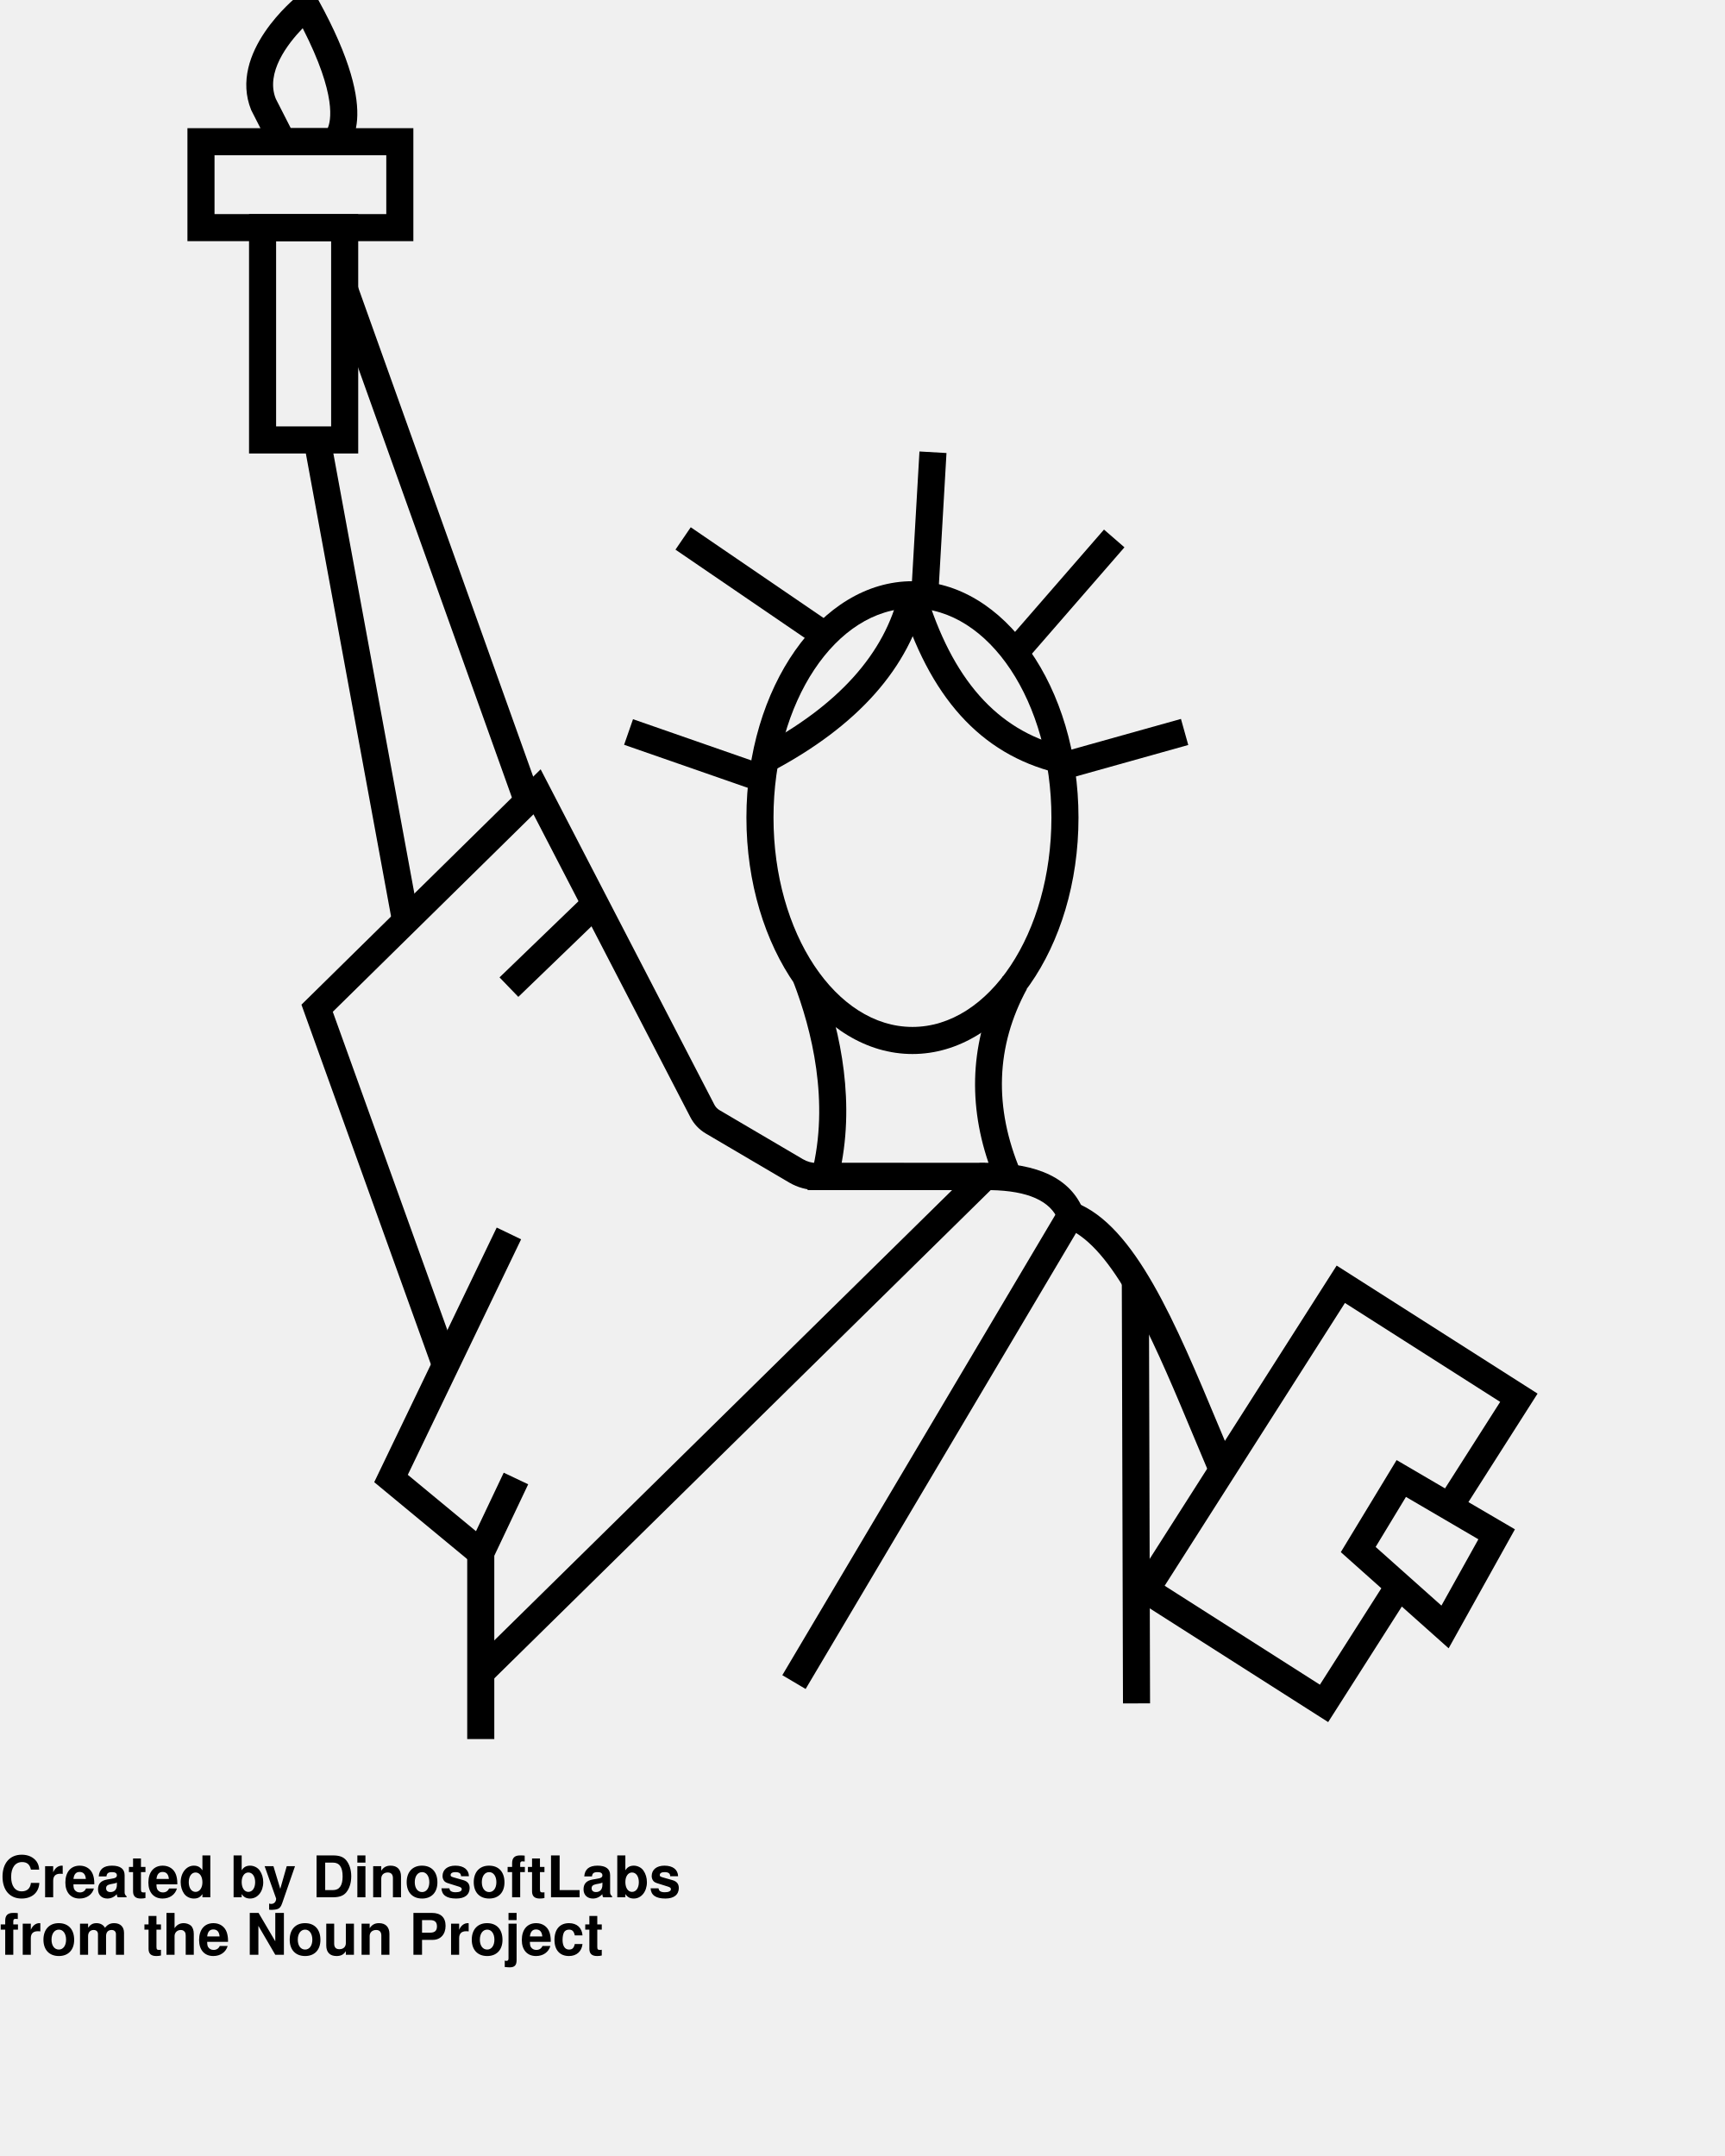
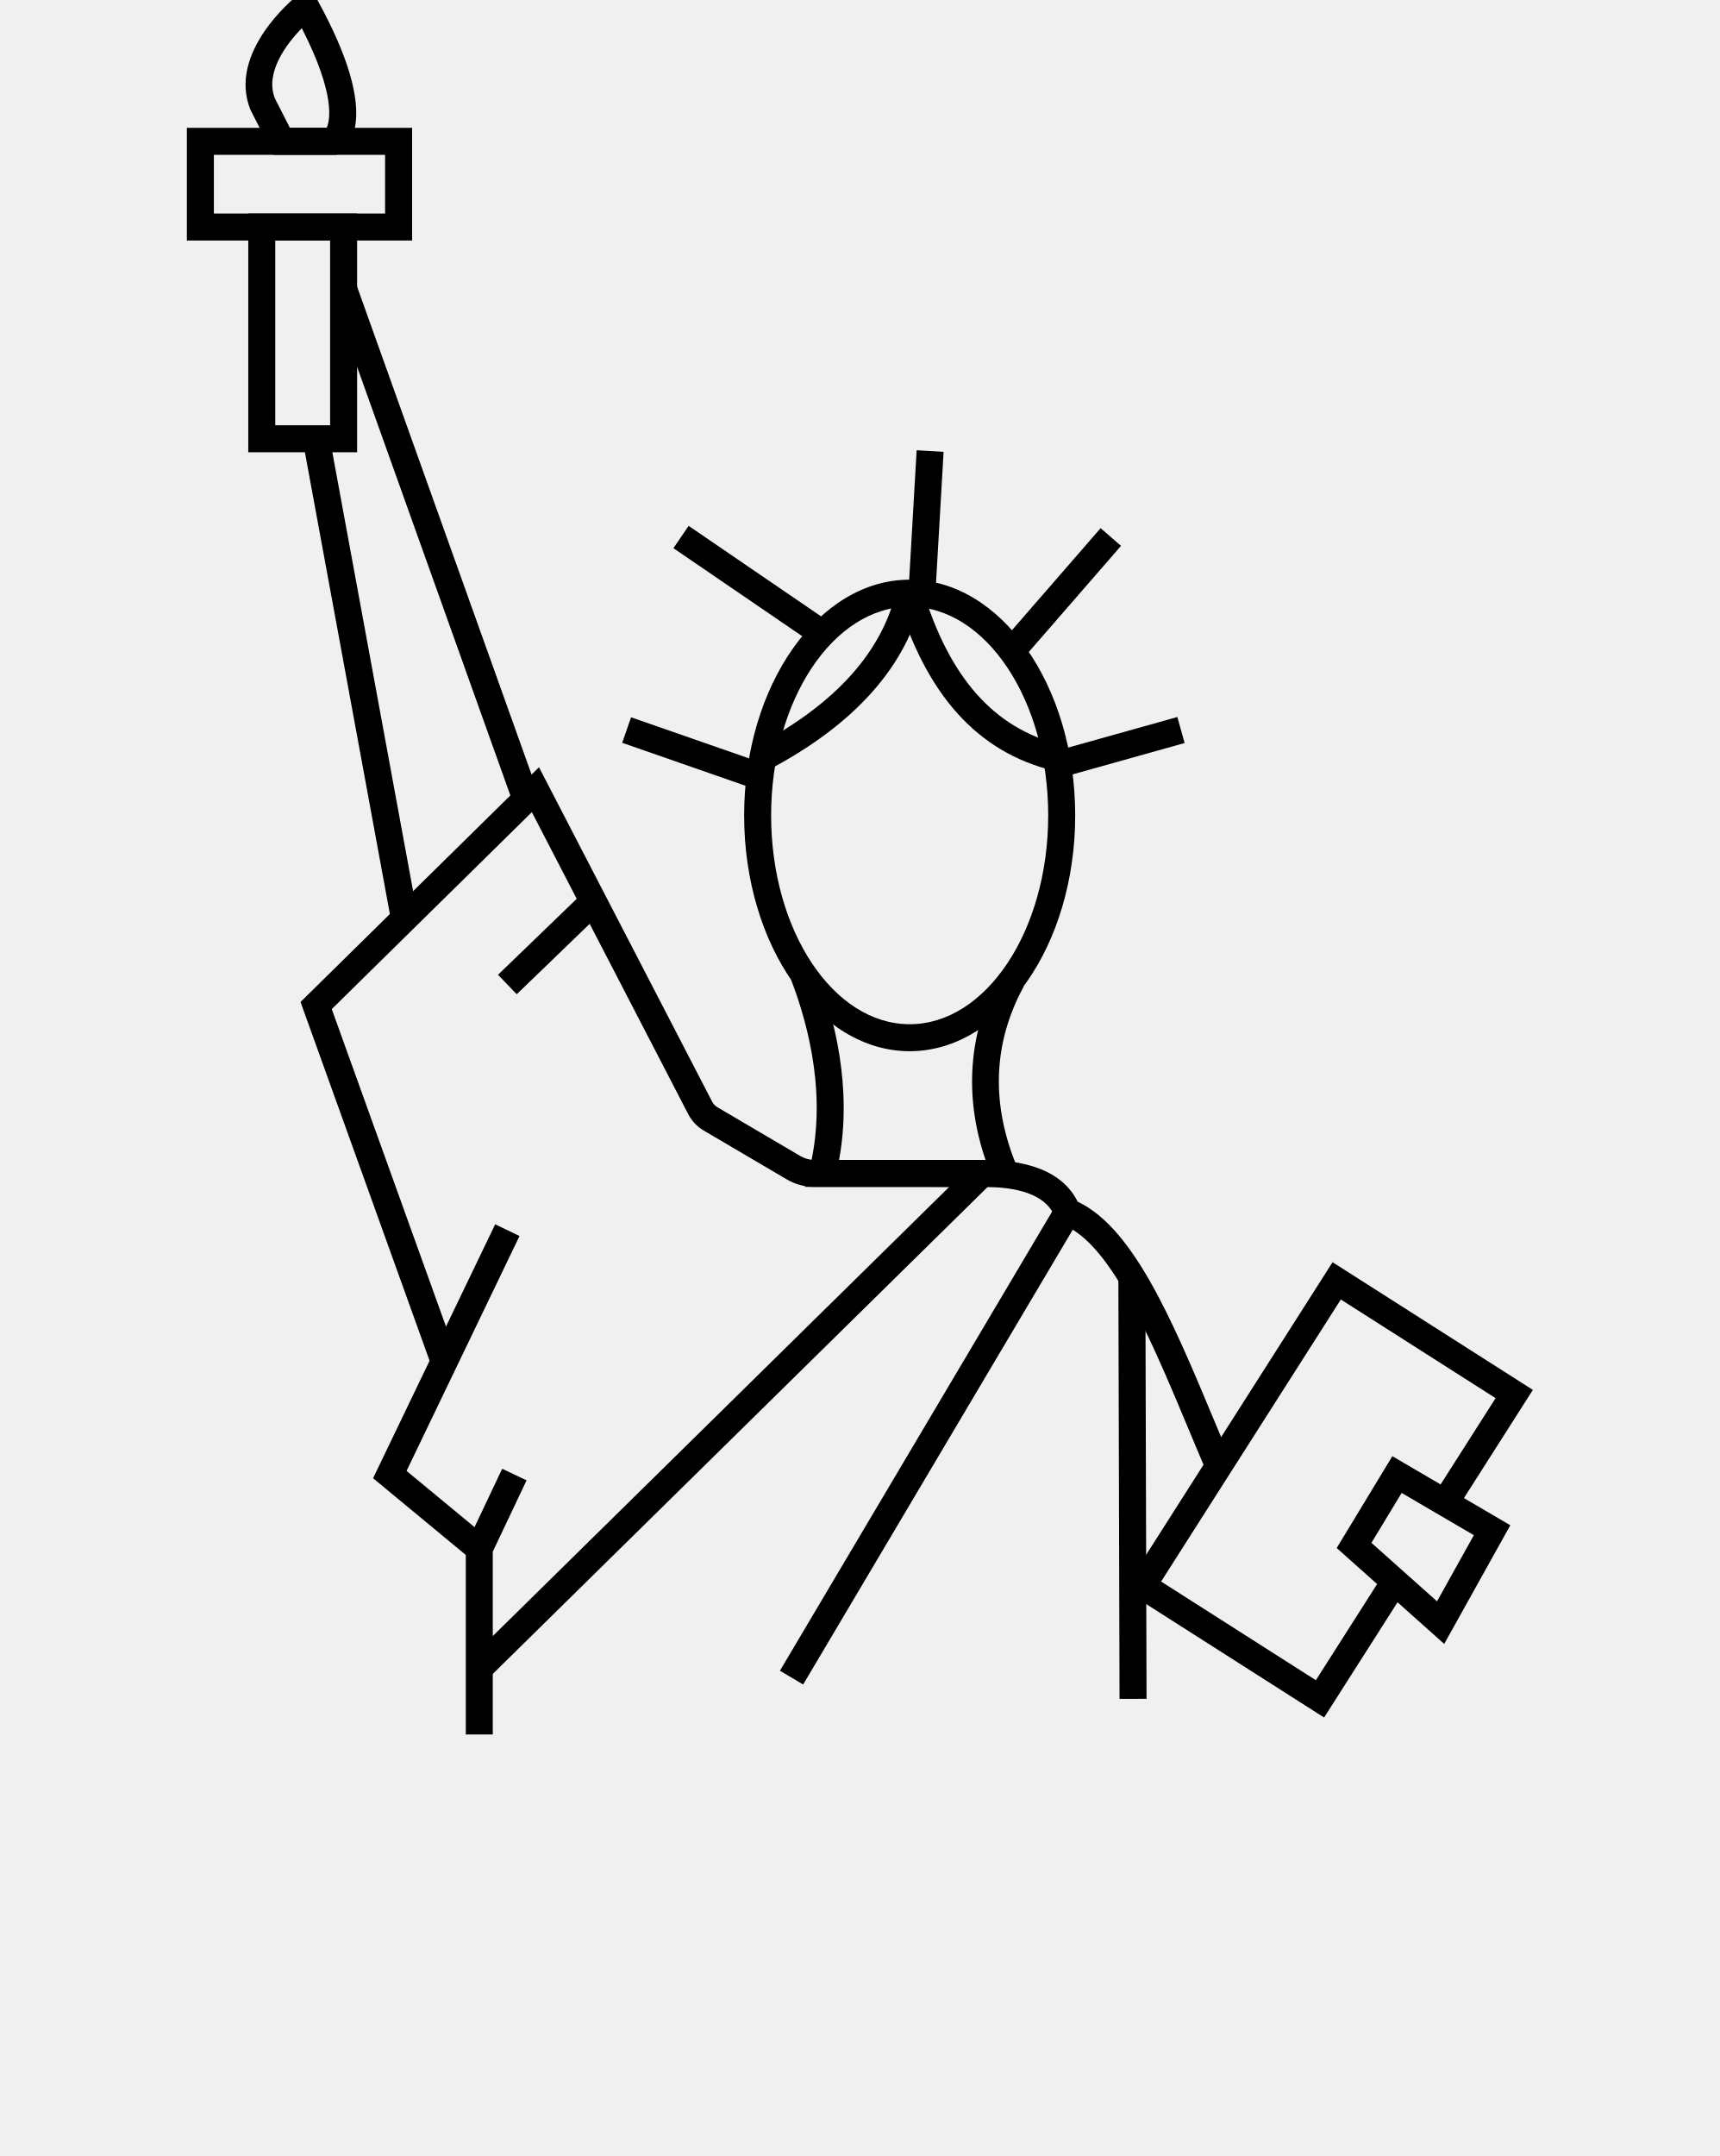
- <svg xmlns="http://www.w3.org/2000/svg" version="1.1" x="0px" y="0px" viewBox="0 0 150 187.5" enable-background="new 0 0 150 150" xml:space="preserve">
-   <g>
-     <g>
-       <polygon points="115.493,149.764 98.024,138.628 116.231,110.063 133.701,121.197     127.074,131.595 125.087,130.331 130.45,121.917 116.951,113.314 101.275,137.908     114.774,146.512 120.638,137.31 122.625,138.575   " />
-     </g>
-     <g>
-       <path d="M125.969,143.347l-9.377-8.363l4.853-8.006l10.287,6.021L125.969,143.347z     M119.621,134.532l5.721,5.102l3.213-5.768l-6.298-3.685L119.621,134.532z" />
-     </g>
-     <g>
-       <polygon points="42.982,151.241 40.628,151.241 40.628,134.771 43.802,128.075     45.929,129.084 42.982,135.3   " />
-     </g>
-     <g>
-       <polygon points="41.054,135.942 32.541,128.899 43.192,106.757 45.314,107.778     35.461,128.26 42.556,134.128   " />
-     </g>
-     <g>
-       <rect x="97.599" y="111.296" transform="matrix(0.9999961 -0.0027773 0.0027773 0.9999961 -0.359887 0.2748347)" width="2.355" height="36.842" />
-     </g>
-     <g>
-       <path d="M70.054,146.885l-2.026-1.2l24.582-41.456l0.93,0.36    c5.155,1.998,8.689,10.466,12.43,19.43c0.469,1.124,0.939,2.249,1.411,3.358    l-2.166,0.922c-0.475-1.114-0.946-2.244-1.418-3.373    c-3.148-7.544-6.396-15.327-10.228-17.698L70.054,146.885z" />
-     </g>
-     <g>
-       <path d="M42.63,146.309l-1.651-1.679l44.203-43.484l0.477-0.003    c0.048,0,0.097,0,0.144,0c4.498,0,7.326,1.382,8.405,4.11l-2.189,0.867    c-0.666-1.682-2.641-2.563-5.873-2.62L42.63,146.309z" />
-     </g>
-     <g>
-       <path d="M37.636,119.118l-11.423-31.746l20.8-20.468l15.11,29.173    c0.102,0.197,0.256,0.36,0.447,0.471l7.249,4.263    c0.368,0.217,0.788,0.331,1.214,0.331l14.634,0.001v2.355l-14.634-0.001    c-0.847,0-1.68-0.226-2.409-0.656l-7.248-4.262    c-0.574-0.337-1.038-0.828-1.344-1.419L46.39,70.819L28.938,87.992    l10.915,30.328L37.636,119.118z" />
-     </g>
-     <g>
-       <rect x="42.794" y="81.054" transform="matrix(0.7196875 -0.6942982 0.6942982 0.7196875 -43.63698 56.37876)" width="10.417" height="2.355" />
-     </g>
-     <g>
-       <path d="M89.445,103.497H70.212l0.371-1.467c1.575-6.213,0.005-12.468-1.59-16.621    l2.198-0.844c1.593,4.15,3.159,10.271,1.995,16.577h12.775    c-1.912-5.606-1.485-11.191,1.261-16.249l2.069,1.124    c-2.698,4.967-2.88,10.298-0.538,15.844L89.445,103.497z" />
-     </g>
-     <g>
-       <path d="M79.344,91.664c-7.962,0-14.438-9.223-14.438-20.559    s6.476-20.559,14.438-20.559S93.782,59.769,93.782,71.105S87.305,91.664,79.344,91.664z     M79.344,52.901c-6.662,0-12.083,8.166-12.083,18.204s5.421,18.204,12.083,18.204    c6.664,0,12.084-8.166,12.084-18.204S86.007,52.901,79.344,52.901z" />
-     </g>
-     <g>
-       <rect x="92.406" y="63.935" transform="matrix(0.9629843 -0.2695575 0.2695575 0.9629843 -13.93119 28.77495)" width="10.803" height="2.354" />
-     </g>
-     <g>
-       <rect x="85.995" y="50.614" transform="matrix(0.656082 -0.7546896 0.7546896 0.656082 -7.249199 87.67601)" width="13.156" height="2.355" />
-     </g>
-     <g>
-       <rect x="74.527" y="44.384" transform="matrix(0.057634 -0.9983378 0.9983378 0.057634 30.6277 123.5689)" width="12.482" height="2.354" />
-     </g>
-     <g>
-       <rect x="64.385" y="43.574" transform="matrix(0.5640513 -0.8257397 0.8257397 0.5640513 -13.56081 76.38705)" width="2.356" height="14.924" />
-     </g>
-     <g>
-       <rect x="59.193" y="59.599" transform="matrix(0.3288855 -0.9443698 0.9443698 0.3288855 -21.48107 101.0694)" width="2.355" height="12.099" />
-     </g>
-     <g>
-       <path d="M67.089,67.102l-1.099-2.083c6.872-3.627,10.978-8.189,12.206-13.557    l2.295,0.524C79.103,58.053,74.594,63.139,67.089,67.102z" />
-     </g>
-     <g>
-       <path d="M91.865,67.203c-6.611-1.639-11.075-6.591-13.649-15.14l2.256-0.678    c2.313,7.685,6.226,12.111,11.959,13.533L91.865,67.203z" />
-     </g>
-     <g>
-       <rect x="30.249" y="37.908" transform="matrix(0.9834789 -0.1810228 0.1810228 0.9834789 -10.19399 6.666597)" width="2.354" height="42.546" />
-     </g>
-     <g>
-       <rect x="36.747" y="23.823" transform="matrix(0.9415821 -0.3367836 0.3367836 0.9415821 -13.76085 15.54348)" width="2.354" height="47.229" />
-     </g>
-     <g>
-       <path d="M31.149,39.437h-9.494V18.619h9.494V39.437z M24.009,37.083h4.785V20.973    h-4.785V37.083z" />
-     </g>
-     <g>
-       <path d="M35.944,20.973H16.299v-9.826h19.645V20.973z M18.654,18.619h14.936v-5.117    H18.654V18.619z" />
-     </g>
-     <g>
-       <path d="M29.333,13.501h-5.49l-2.002-3.934c-2.021-5.007,3.817-9.739,4.066-9.938    l1.091-0.87l0.674,1.221c5.746,10.4,2.622,12.951,1.937,13.357L29.333,13.501z     M25.286,11.147h3.209c0.261-0.578,0.839-2.804-2.172-8.693    c-1.306,1.351-3.255,3.868-2.34,6.139L25.286,11.147z" />
-     </g>
+ <svg xmlns="http://www.w3.org/2000/svg" width="150" height="188" viewBox="0 0 150 188" fill="none">
+   <g clip-path="url(#clip0_1_138)">
+     <path d="M115.493 149.764L98.024 138.628L116.231 110.063L133.701 121.197L127.074 131.595L125.087 130.331L130.45 121.917L116.951 113.314L101.275 137.908L114.774 146.512L120.638 137.31L122.625 138.575L115.493 149.764Z" fill="black" />
+     <path d="M125.969 143.347L116.592 134.984L121.445 126.978L131.733 132.999L125.969 143.347ZM119.621 134.532L125.341 139.634L128.555 133.866L122.257 130.181L119.621 134.532Z" fill="black" />
+     <path d="M42.982 151.241H40.628V134.771L43.802 128.075L45.929 129.084L42.982 135.3V151.241Z" fill="black" />
+     <path d="M41.054 135.942L32.541 128.899L43.191 106.757L45.314 107.778L35.461 128.26L42.556 134.128L41.054 135.942Z" fill="black" />
+     <path d="M99.902 111.293L97.548 111.3L97.65 148.141L100.005 148.135L99.902 111.293Z" fill="black" />
+     <path d="M70.054 146.885L68.028 145.685L92.61 104.229L93.54 104.589C98.695 106.587 102.229 115.055 105.97 124.019C106.439 125.143 106.91 126.268 107.381 127.377L105.215 128.299C104.74 127.185 104.269 126.055 103.797 124.926C100.65 117.382 97.402 109.599 93.57 107.228L70.054 146.885Z" fill="black" />
+     <path d="M42.63 146.309L40.98 144.63L85.183 101.147L85.66 101.143C85.708 101.143 85.757 101.143 85.804 101.143C90.301 101.143 93.129 102.525 94.209 105.254L92.02 106.12C91.354 104.438 89.379 103.558 86.147 103.5L42.63 146.309Z" fill="black" />
+     <path d="M37.636 119.118L26.213 87.371L47.013 66.903L62.123 96.077C62.226 96.273 62.38 96.436 62.571 96.548L69.82 100.811C70.187 101.028 70.607 101.142 71.034 101.142L85.668 101.143V103.498L71.034 103.497C70.186 103.497 69.354 103.27 68.625 102.84L61.377 98.578C60.804 98.242 60.339 97.751 60.033 97.16L46.39 70.819L28.938 87.992L39.853 118.32L37.636 119.118Z" fill="black" />
+     <path d="M50.934 77.767L43.437 85L45.072 86.695L52.569 79.462L50.934 77.767Z" fill="black" />
+     <path d="M89.445 103.497H70.212L70.583 102.03C72.158 95.817 70.588 89.561 68.993 85.409L71.191 84.565C72.784 88.715 74.35 94.836 73.186 101.142H85.961C84.049 95.536 84.476 89.951 87.222 84.894L89.292 86.018C86.594 90.985 86.412 96.316 88.754 101.862L89.445 103.497Z" fill="black" />
+     <path d="M79.344 91.664C71.382 91.664 64.906 82.441 64.906 71.105C64.906 59.77 71.382 50.547 79.344 50.547C87.305 50.547 93.782 59.77 93.782 71.105C93.782 82.441 87.305 91.664 79.344 91.664ZM79.344 52.901C72.681 52.901 67.26 61.068 67.26 71.105C67.26 81.143 72.681 89.31 79.344 89.31C86.007 89.31 91.428 81.143 91.428 71.105C91.428 61.068 86.007 52.901 79.344 52.901Z" fill="black" />
+     <path d="M102.692 62.523L92.288 65.435L92.923 67.702L103.327 64.79L102.692 62.523Z" fill="black" />
+     <path d="M96 46.055L87.368 55.984L89.146 57.529L97.778 47.6L96 46.055Z" fill="black" />
+     <path d="M79.953 39.262L79.233 51.724L81.583 51.86L82.303 39.398L79.953 39.262Z" fill="black" />
+     <path d="M60.065 45.855L58.737 47.8L71.06 56.218L72.389 54.273L60.065 45.855Z" fill="black" />
+     <path d="M55.045 62.547L54.27 64.771L65.696 68.75L66.47 66.526L55.045 62.547Z" fill="black" />
+     <path d="M67.089 67.102L65.99 65.019C72.862 61.392 76.968 56.83 78.196 51.462L80.491 51.986C79.103 58.053 74.594 63.139 67.089 67.102Z" fill="black" />
+     <path d="M91.865 67.203C85.254 65.564 80.79 60.612 78.216 52.063L80.471 51.385C82.785 59.069 86.697 63.496 92.43 64.918L91.865 67.203Z" fill="black" />
+     <path d="M28.733 38.047L26.418 38.473L34.119 80.316L36.435 79.89L28.733 38.047Z" fill="black" />
+     <path d="M31.08 24.806L28.863 25.599L44.769 70.069L46.986 69.276L31.08 24.806Z" fill="black" />
+     <path d="M31.148 39.437H21.654V18.619H31.148V39.437ZM24.009 37.083H28.794V20.973H24.009V37.083Z" fill="black" />
+     <path d="M35.944 20.973H16.299V11.147H35.944V20.973ZM18.654 18.619H33.589V13.501H18.654V18.619Z" fill="black" />
+     <path d="M29.333 13.501H23.843L21.842 9.567C19.821 4.56 25.659 -0.172 25.908 -0.371L26.999 -1.241L27.673 -0.02C33.419 10.38 30.296 12.931 29.61 13.337L29.333 13.501ZM25.286 11.147H28.495C28.756 10.569 29.334 8.343 26.323 2.454C25.017 3.805 23.069 6.322 23.984 8.593L25.286 11.147Z" fill="black" />
  </g>
-   <text x="0" y="165" fill="#000000" font-size="5px" font-weight="bold" font-family="'Helvetica Neue', Helvetica, Arial-Unicode, Arial, Sans-serif">Created by DinosoftLabs</text>
-   <text x="0" y="170" fill="#000000" font-size="5px" font-weight="bold" font-family="'Helvetica Neue', Helvetica, Arial-Unicode, Arial, Sans-serif">from the Noun Project</text>
+   <defs>
+     <clipPath id="clip0_1_138">
+       <rect width="150" height="187.5" fill="white" />
+     </clipPath>
+   </defs>
</svg>
